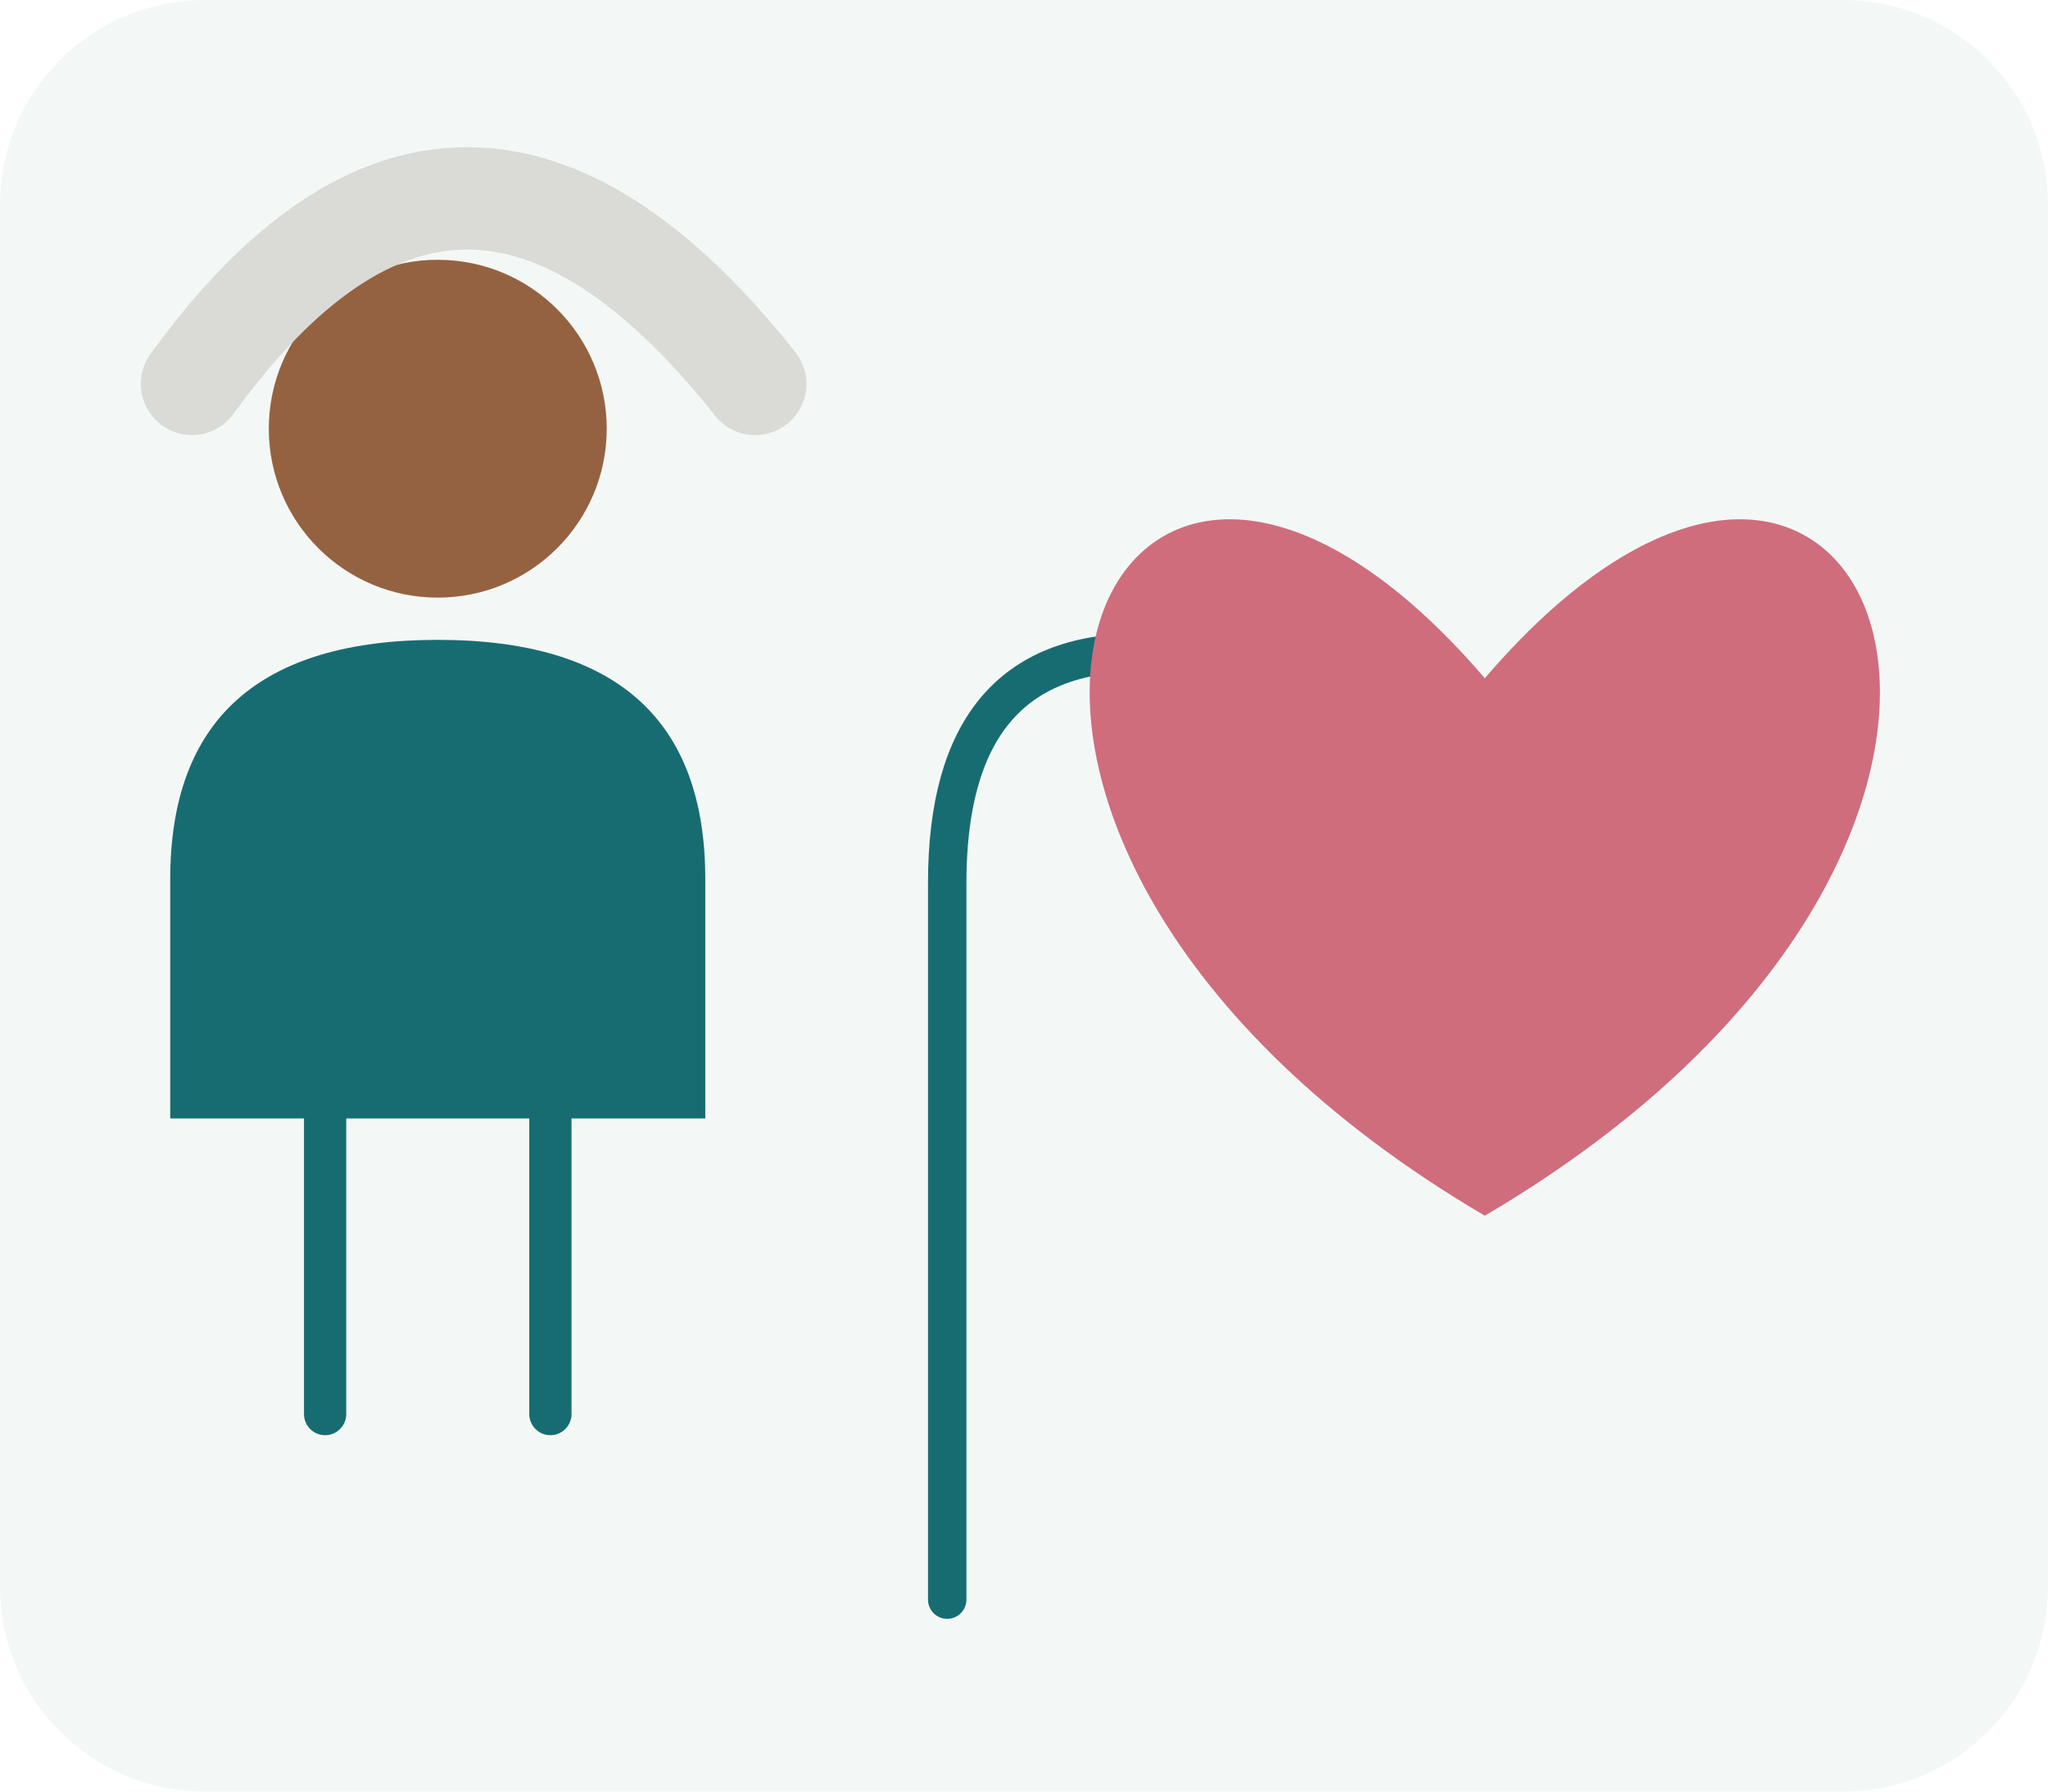
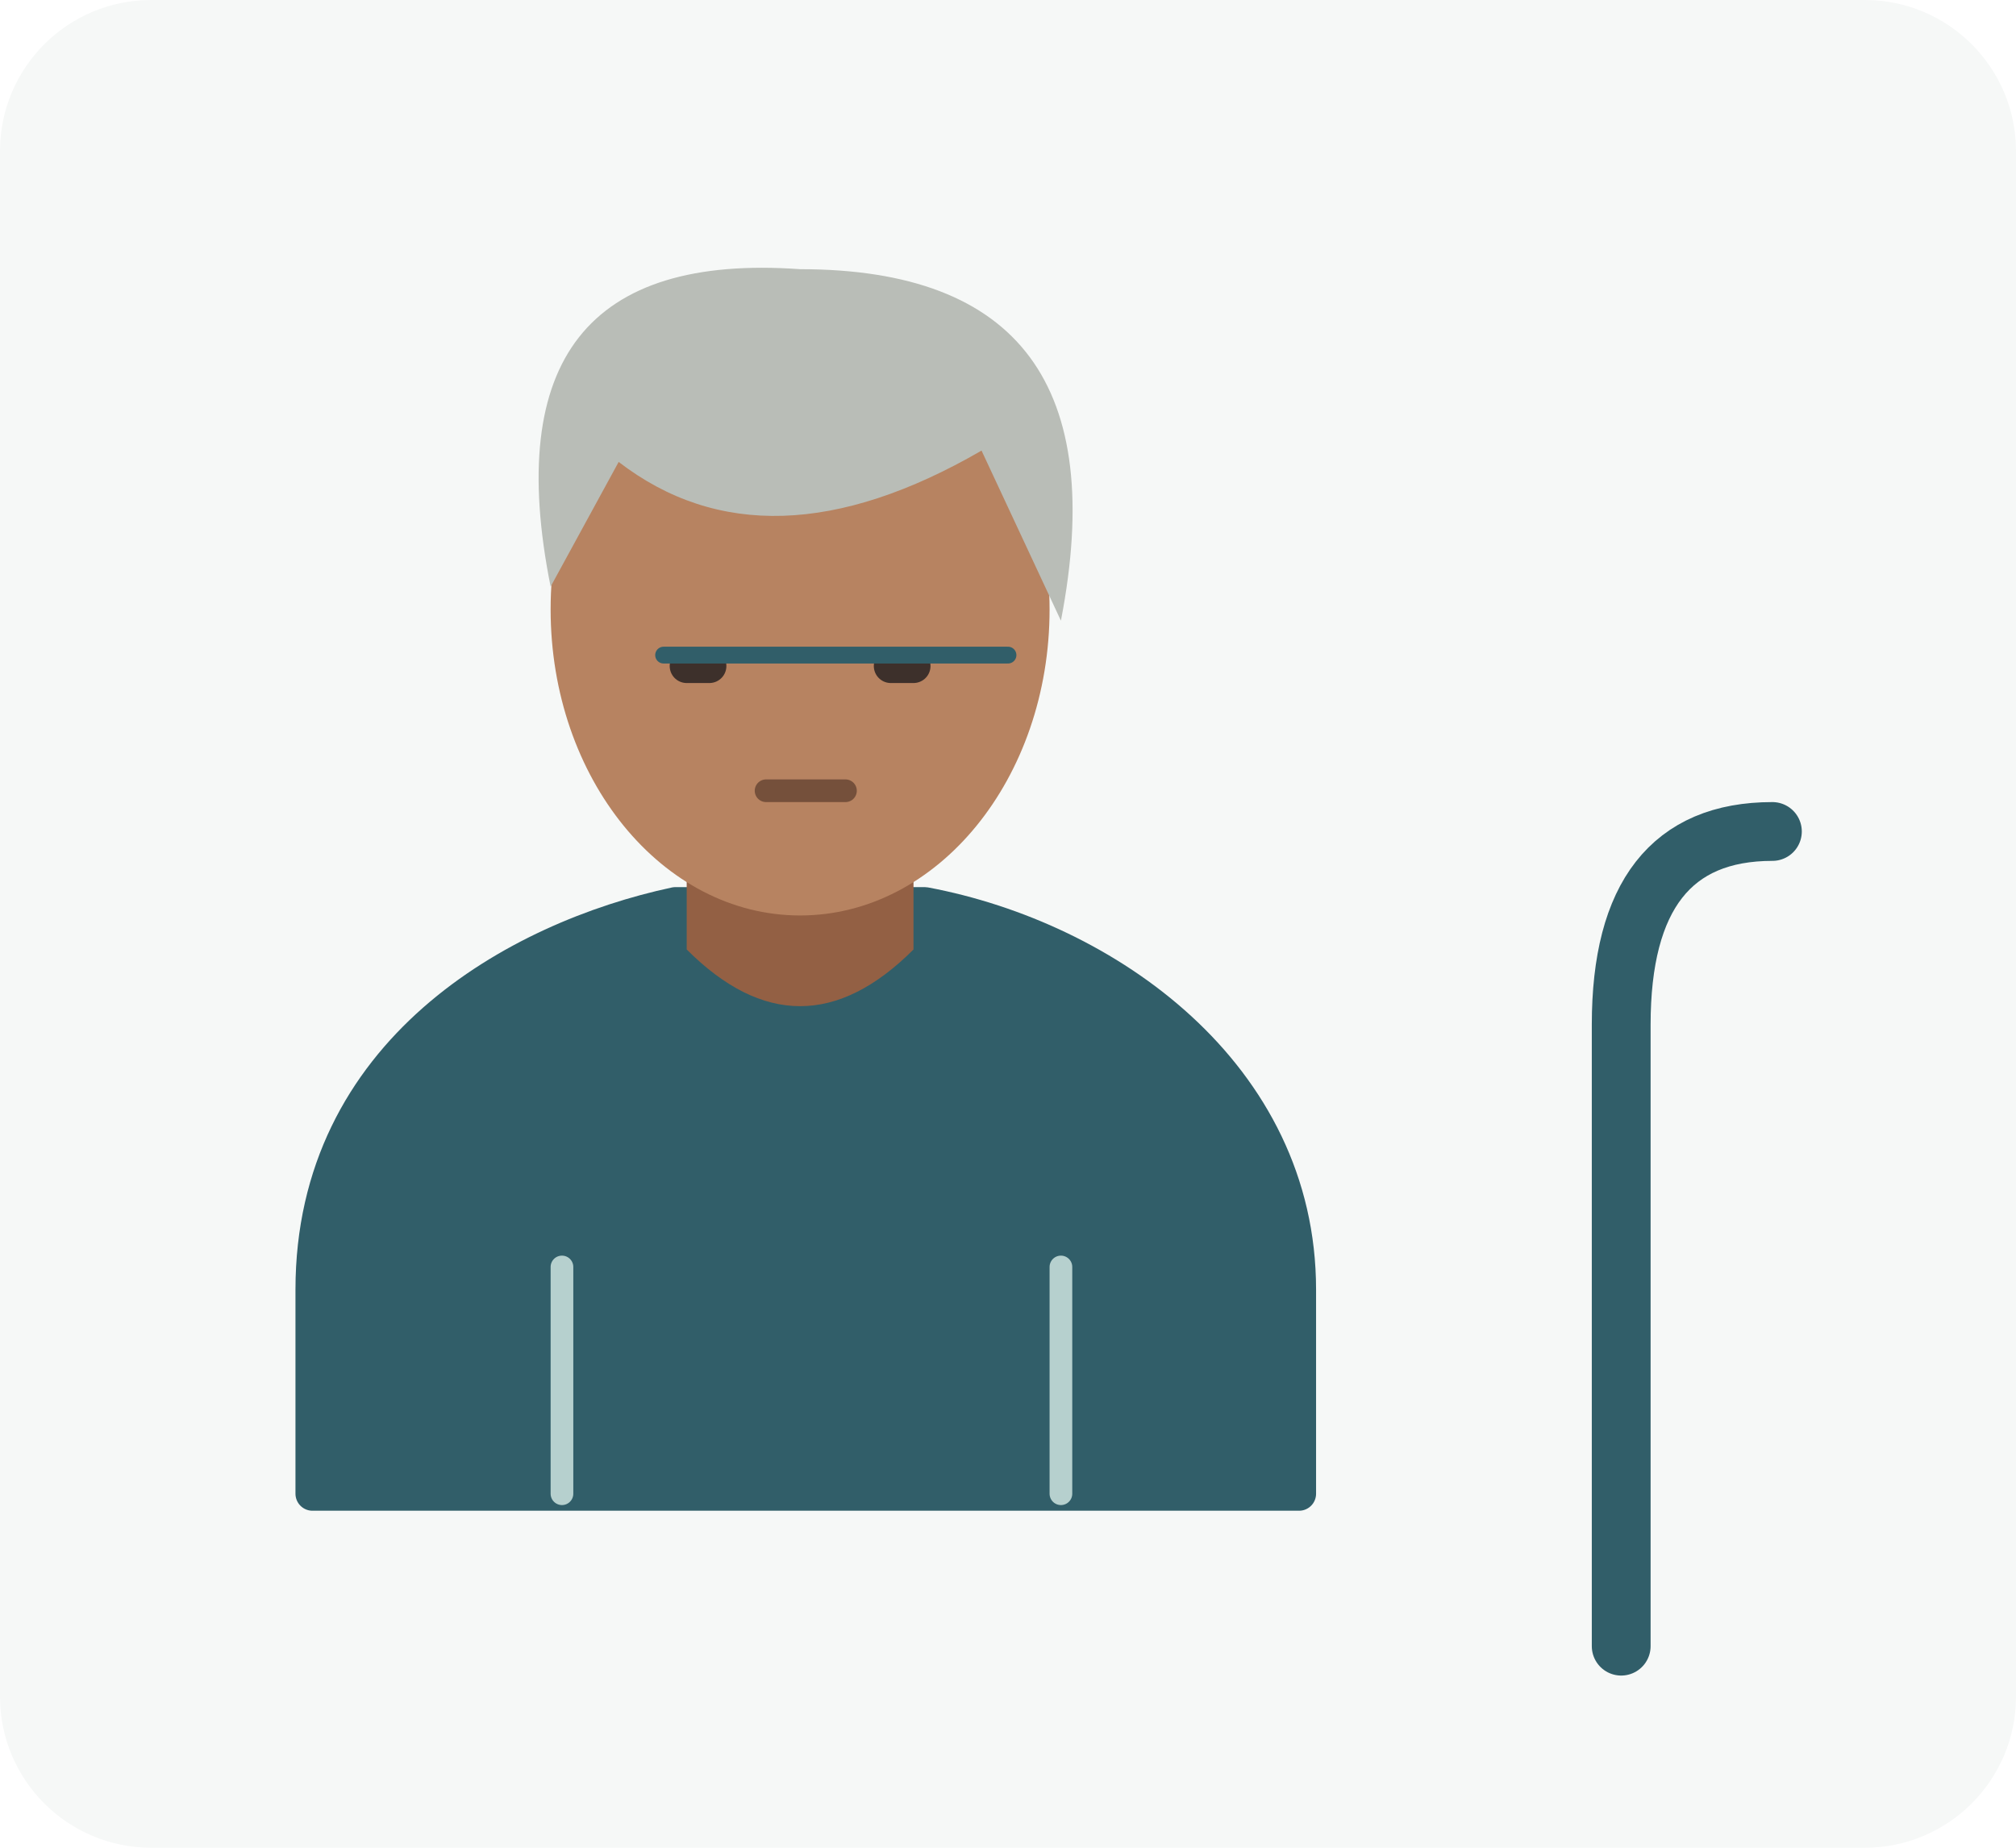
- <svg xmlns="http://www.w3.org/2000/svg" viewBox="0 0 160 140">
-   <rect width="160" height="140" rx="16" fill="#f3f8f6" />
-   <g stroke="#176c72" stroke-width="3" stroke-linecap="round" stroke-linejoin="round">
-     <g transform="translate(10 17) scale(1.1)">
-       <circle cx="22" cy="15" r="12" fill="#956241" stroke="none" />
-       <path d="M3 64V47Q3 30 22 30Q41 30 41 47V64" fill="#176c72" stroke="none" />
-       <path d="M14 64v21m16-21v21" fill="none" />
+ <svg xmlns="http://www.w3.org/2000/svg" viewBox="0 0 240 220">
+   <rect width="240" height="220" rx="18" fill="#f6f8f7" />
+   <g stroke="#315e69" stroke-width="3" stroke-linejoin="round" stroke-linecap="round">
+     <g transform="translate(21 28) scale(1.35)">
+       <path d="M12 111v-18c0-21 18-31 32-34h22c16 3 33 15 33 34v18Z" fill="#315e69" />
+       <path d="M45 48v15q10 10 20 0V48" fill="#936044" stroke="none" />
+       <ellipse cx="55" cy="33" rx="22" ry="27" fill="#b78361" stroke="none" />
+       <path d="M33 31Q27 1 55 3q29 0 23 31l-7-15q-19 11-32 1Z" fill="#b9bdb7" stroke="none" />
+       <path d="M45 38h2m16 0h2" stroke="#3d302b" stroke-width="3" />
+       <path d="M52 49h7" stroke="#75503b" stroke-width="2" />
+       <path d="M34 91v20m44-20v20" stroke="#b6d0ce" stroke-width="2" />
    </g>
-     <path d="M15 30q21-29 44 0" stroke="#dadbd7" stroke-width="8" fill="none" />
-     <path d="M74 125V69q0-18 15-18" fill="none" />
-     <path d="M116 53c-30-35-51 12 0 42 51-30 30-77 0-42Z" fill="#cf6d7d" stroke="none" />
+     <path d="M193 196v-74q0-23 18-23" fill="none" stroke-width="7" />
+     <path d="M79 78h15m11 0h15m-26 0h11" fill="none" stroke-width="2" />
  </g>
</svg>
